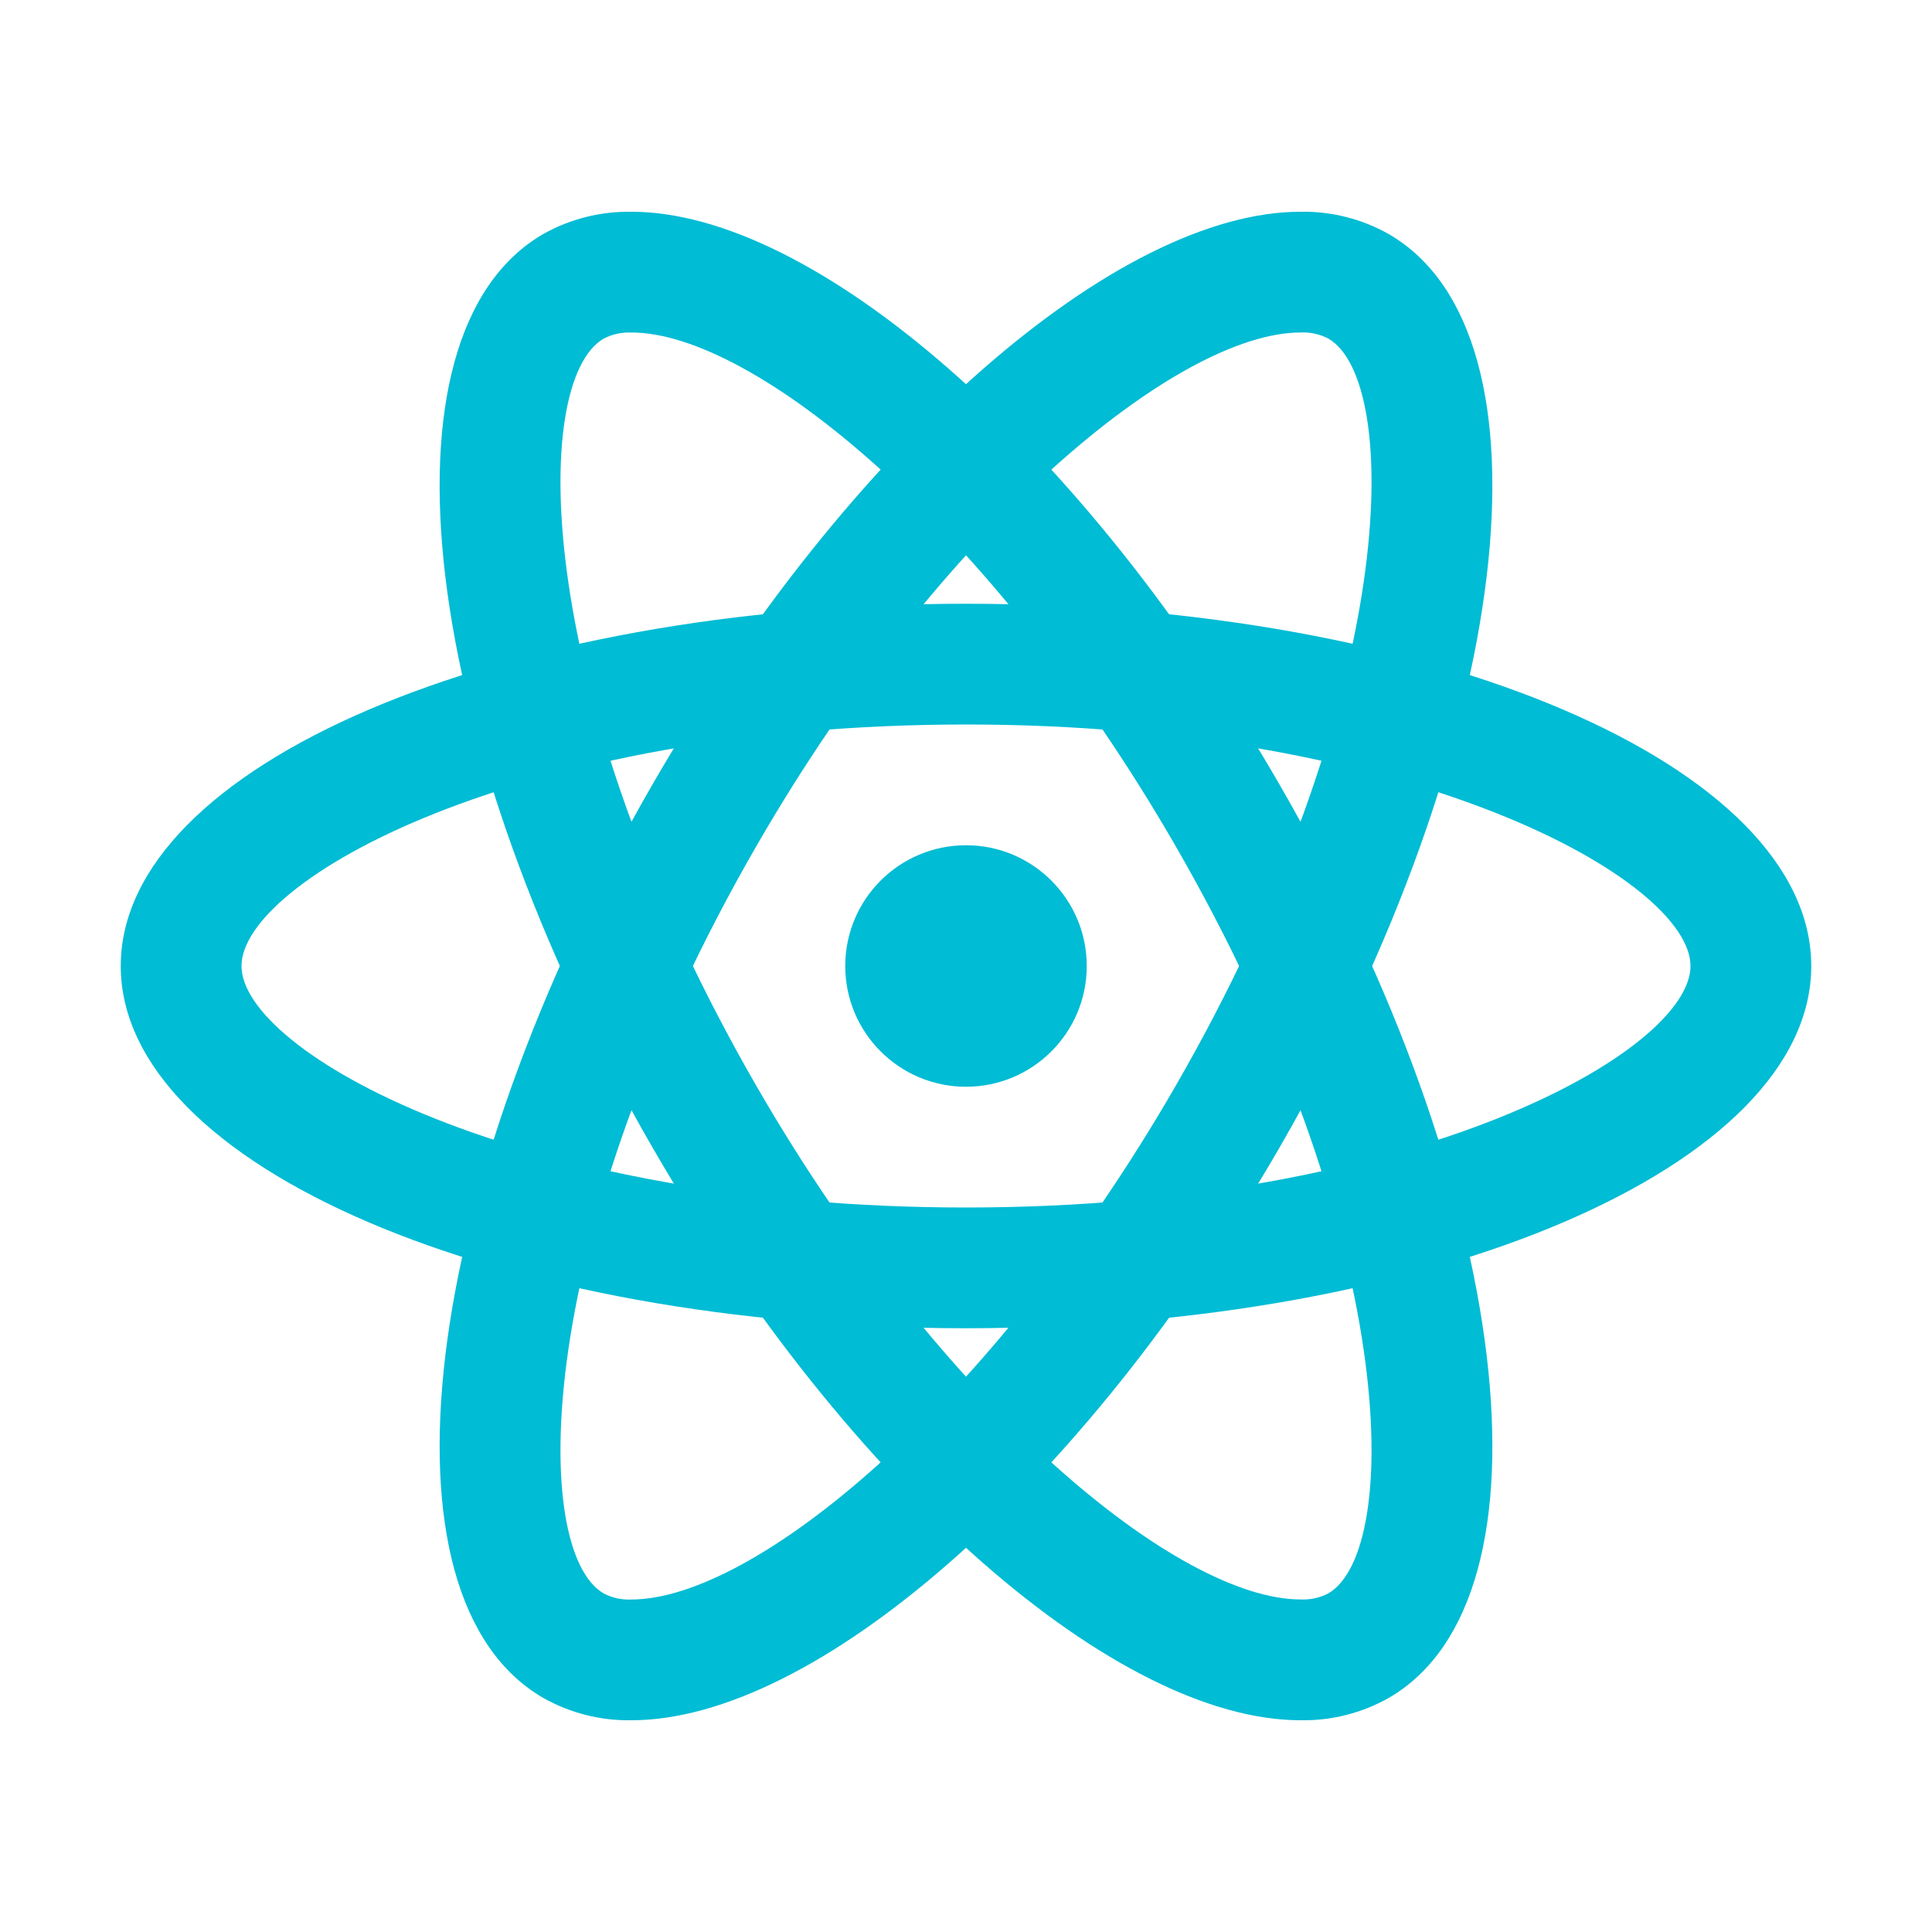
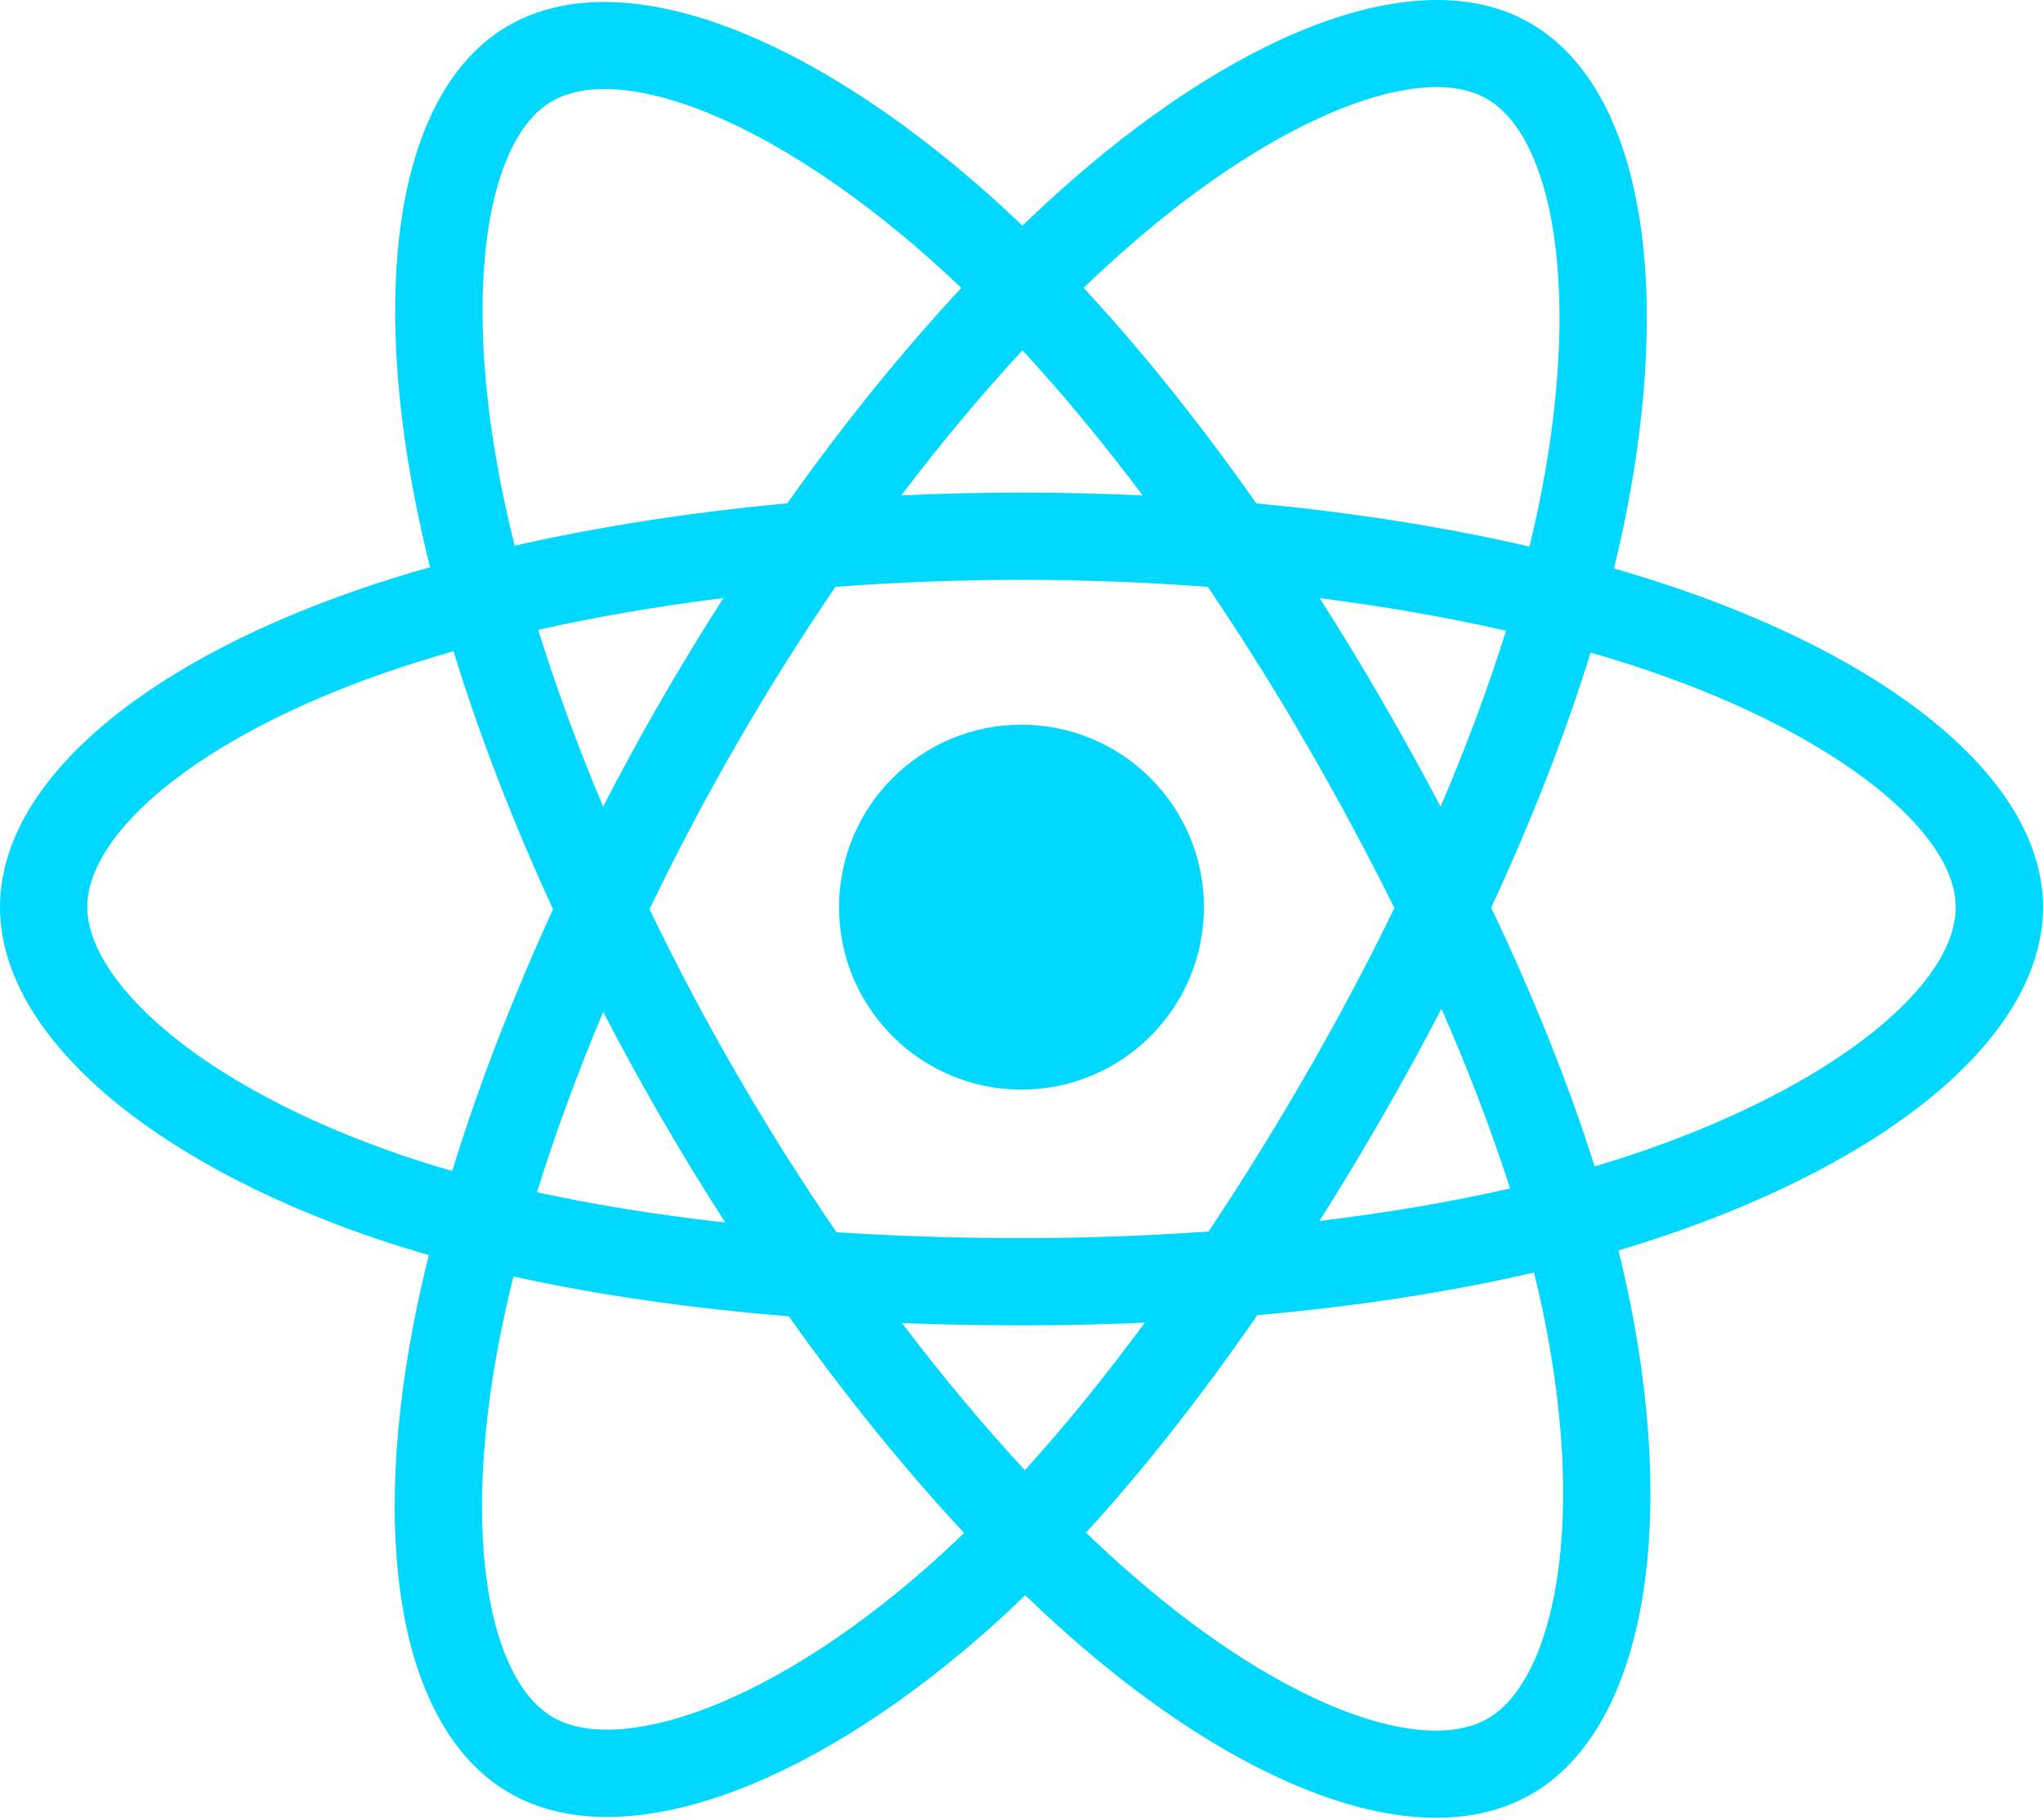
- <svg xmlns="http://www.w3.org/2000/svg" viewBox="0 0 32 32">
-   <path fill="#00bcd4" d="M16 12c7.444 0 12 2.59 12 4s-4.556 4-12 4-12-2.59-12-4 4.556-4 12-4m0-2c-7.732 0-14 2.686-14 6s6.268 6 14 6 14-2.686 14-6-6.268-6-14-6Z" />
-   <path fill="#00bcd4" d="M16 14a2 2 0 1 0 2 2 2 2 0 0 0-2-2Z" />
-   <path fill="#00bcd4" d="M10.458 5.507c2.017 0 5.937 3.177 9.006 8.493 3.722 6.447 3.757 11.687 2.536 12.392a.9.9 0 0 1-.457.1c-2.017 0-5.938-3.176-9.007-8.492C8.814 11.553 8.779 6.313 10 5.608a.903.903 0 0 1 .458-.1m-.001-2A2.871 2.871 0 0 0 9 3.875C6.13 5.532 6.938 12.304 10.804 19c3.284 5.69 7.72 9.493 10.74 9.493A2.87 2.87 0 0 0 23 28.124c2.87-1.656 2.062-8.428-1.804-15.124-3.284-5.69-7.72-9.493-10.74-9.493Z" />
-   <path fill="#00bcd4" d="M21.543 5.507a.9.9 0 0 1 .457.1c1.221.706 1.186 5.946-2.536 12.393-3.07 5.316-6.99 8.493-9.007 8.493a.9.9 0 0 1-.457-.1C8.779 25.686 8.814 20.446 12.536 14c3.07-5.316 6.99-8.493 9.007-8.493m0-2c-3.02 0-7.455 3.804-10.74 9.493C6.939 19.696 6.13 26.468 9 28.124a2.87 2.87 0 0 0 1.457.369c3.02 0 7.455-3.804 10.74-9.493C25.061 12.304 25.87 5.532 23 3.876a2.87 2.87 0 0 0-1.457-.369Z" />
+ <svg xmlns="http://www.w3.org/2000/svg" aria-hidden="true" role="img" class="iconify iconify--logos" width="35.93" height="32" preserveAspectRatio="xMidYMid meet" viewBox="0 0 256 228">
+   <path fill="#00D8FF" d="M210.483 73.824a171.49 171.49 0 0 0-8.24-2.597c.465-1.9.893-3.777 1.273-5.621c6.238-30.281 2.16-54.676-11.769-62.708c-13.355-7.7-35.196.329-57.254 19.526a171.23 171.23 0 0 0-6.375 5.848a155.866 155.866 0 0 0-4.241-3.917C100.759 3.829 77.587-4.822 63.673 3.233C50.33 10.957 46.379 33.89 51.995 62.588a170.974 170.974 0 0 0 1.892 8.48c-3.28.932-6.445 1.924-9.474 2.98C17.309 83.498 0 98.307 0 113.668c0 15.865 18.582 31.778 46.812 41.427a145.52 145.52 0 0 0 6.921 2.165a167.467 167.467 0 0 0-2.01 9.138c-5.354 28.2-1.173 50.591 12.134 58.266c13.744 7.926 36.812-.22 59.273-19.855a145.567 145.567 0 0 0 5.342-4.923a168.064 168.064 0 0 0 6.92 6.314c21.758 18.722 43.246 26.282 56.54 18.586c13.731-7.949 18.194-32.003 12.4-61.268a145.016 145.016 0 0 0-1.535-6.842c1.62-.48 3.21-.974 4.76-1.488c29.348-9.723 48.443-25.443 48.443-41.52c0-15.417-17.868-30.326-45.517-39.844Zm-6.365 70.984c-1.4.463-2.836.91-4.3 1.345c-3.24-10.257-7.612-21.163-12.963-32.432c5.106-11 9.31-21.767 12.459-31.957c2.619.758 5.16 1.557 7.61 2.4c23.69 8.156 38.14 20.213 38.14 29.504c0 9.896-15.606 22.743-40.946 31.14Zm-10.514 20.834c2.562 12.94 2.927 24.64 1.23 33.787c-1.524 8.219-4.59 13.698-8.382 15.893c-8.067 4.67-25.32-1.4-43.927-17.412a156.726 156.726 0 0 1-6.437-5.87c7.214-7.889 14.423-17.06 21.459-27.246c12.376-1.098 24.068-2.894 34.671-5.345a134.17 134.17 0 0 1 1.386 6.193ZM87.276 214.515c-7.882 2.783-14.16 2.863-17.955.675c-8.075-4.657-11.432-22.636-6.853-46.752a156.923 156.923 0 0 1 1.869-8.499c10.486 2.32 22.093 3.988 34.498 4.994c7.084 9.967 14.501 19.128 21.976 27.15a134.668 134.668 0 0 1-4.877 4.492c-9.933 8.682-19.886 14.842-28.658 17.94ZM50.35 144.747c-12.483-4.267-22.792-9.812-29.858-15.863c-6.35-5.437-9.555-10.836-9.555-15.216c0-9.322 13.897-21.212 37.076-29.293c2.813-.98 5.757-1.905 8.812-2.773c3.204 10.42 7.406 21.315 12.477 32.332c-5.137 11.18-9.399 22.249-12.634 32.792a134.718 134.718 0 0 1-6.318-1.979Zm12.378-84.26c-4.811-24.587-1.616-43.134 6.425-47.789c8.564-4.958 27.502 2.111 47.463 19.835a144.318 144.318 0 0 1 3.841 3.545c-7.438 7.987-14.787 17.08-21.808 26.988c-12.04 1.116-23.565 2.908-34.161 5.309a160.342 160.342 0 0 1-1.76-7.887Zm110.427 27.268a347.8 347.8 0 0 0-7.785-12.803c8.168 1.033 15.994 2.404 23.343 4.08c-2.206 7.072-4.956 14.465-8.193 22.045a381.151 381.151 0 0 0-7.365-13.322Zm-45.032-43.861c5.044 5.465 10.096 11.566 15.065 18.186a322.04 322.04 0 0 0-30.257-.006c4.974-6.559 10.069-12.652 15.192-18.18ZM82.802 87.83a323.167 323.167 0 0 0-7.227 13.238c-3.184-7.553-5.909-14.98-8.134-22.152c7.304-1.634 15.093-2.97 23.209-3.984a321.524 321.524 0 0 0-7.848 12.897Zm8.081 65.352c-8.385-.936-16.291-2.203-23.593-3.793c2.26-7.3 5.045-14.885 8.298-22.6a321.187 321.187 0 0 0 7.257 13.246c2.594 4.48 5.28 8.868 8.038 13.147Zm37.542 31.03c-5.184-5.592-10.354-11.779-15.403-18.433c4.902.192 9.899.29 14.978.29c5.218 0 10.376-.117 15.453-.343c-4.985 6.774-10.018 12.97-15.028 18.486Zm52.198-57.817c3.422 7.8 6.306 15.345 8.596 22.52c-7.422 1.694-15.436 3.058-23.88 4.071a382.417 382.417 0 0 0 7.859-13.026a347.403 347.403 0 0 0 7.425-13.565Zm-16.898 8.101a358.557 358.557 0 0 1-12.281 19.815a329.4 329.4 0 0 1-23.444.823c-7.967 0-15.716-.248-23.178-.732a310.202 310.202 0 0 1-12.513-19.846h.001a307.41 307.41 0 0 1-10.923-20.627a310.278 310.278 0 0 1 10.89-20.637l-.001.001a307.318 307.318 0 0 1 12.413-19.761c7.613-.576 15.42-.876 23.31-.876H128c7.926 0 15.743.303 23.354.883a329.357 329.357 0 0 1 12.335 19.695a358.489 358.489 0 0 1 11.036 20.54a329.472 329.472 0 0 1-11 20.722Zm22.56-122.124c8.572 4.944 11.906 24.881 6.52 51.026c-.344 1.668-.73 3.367-1.15 5.09c-10.622-2.452-22.155-4.275-34.23-5.408c-7.034-10.017-14.323-19.124-21.64-27.008a160.789 160.789 0 0 1 5.888-5.4c18.9-16.447 36.564-22.941 44.612-18.3ZM128 90.808c12.625 0 22.86 10.235 22.86 22.86s-10.235 22.86-22.86 22.86s-22.86-10.235-22.86-22.86s10.235-22.86 22.86-22.86Z" />
</svg>
